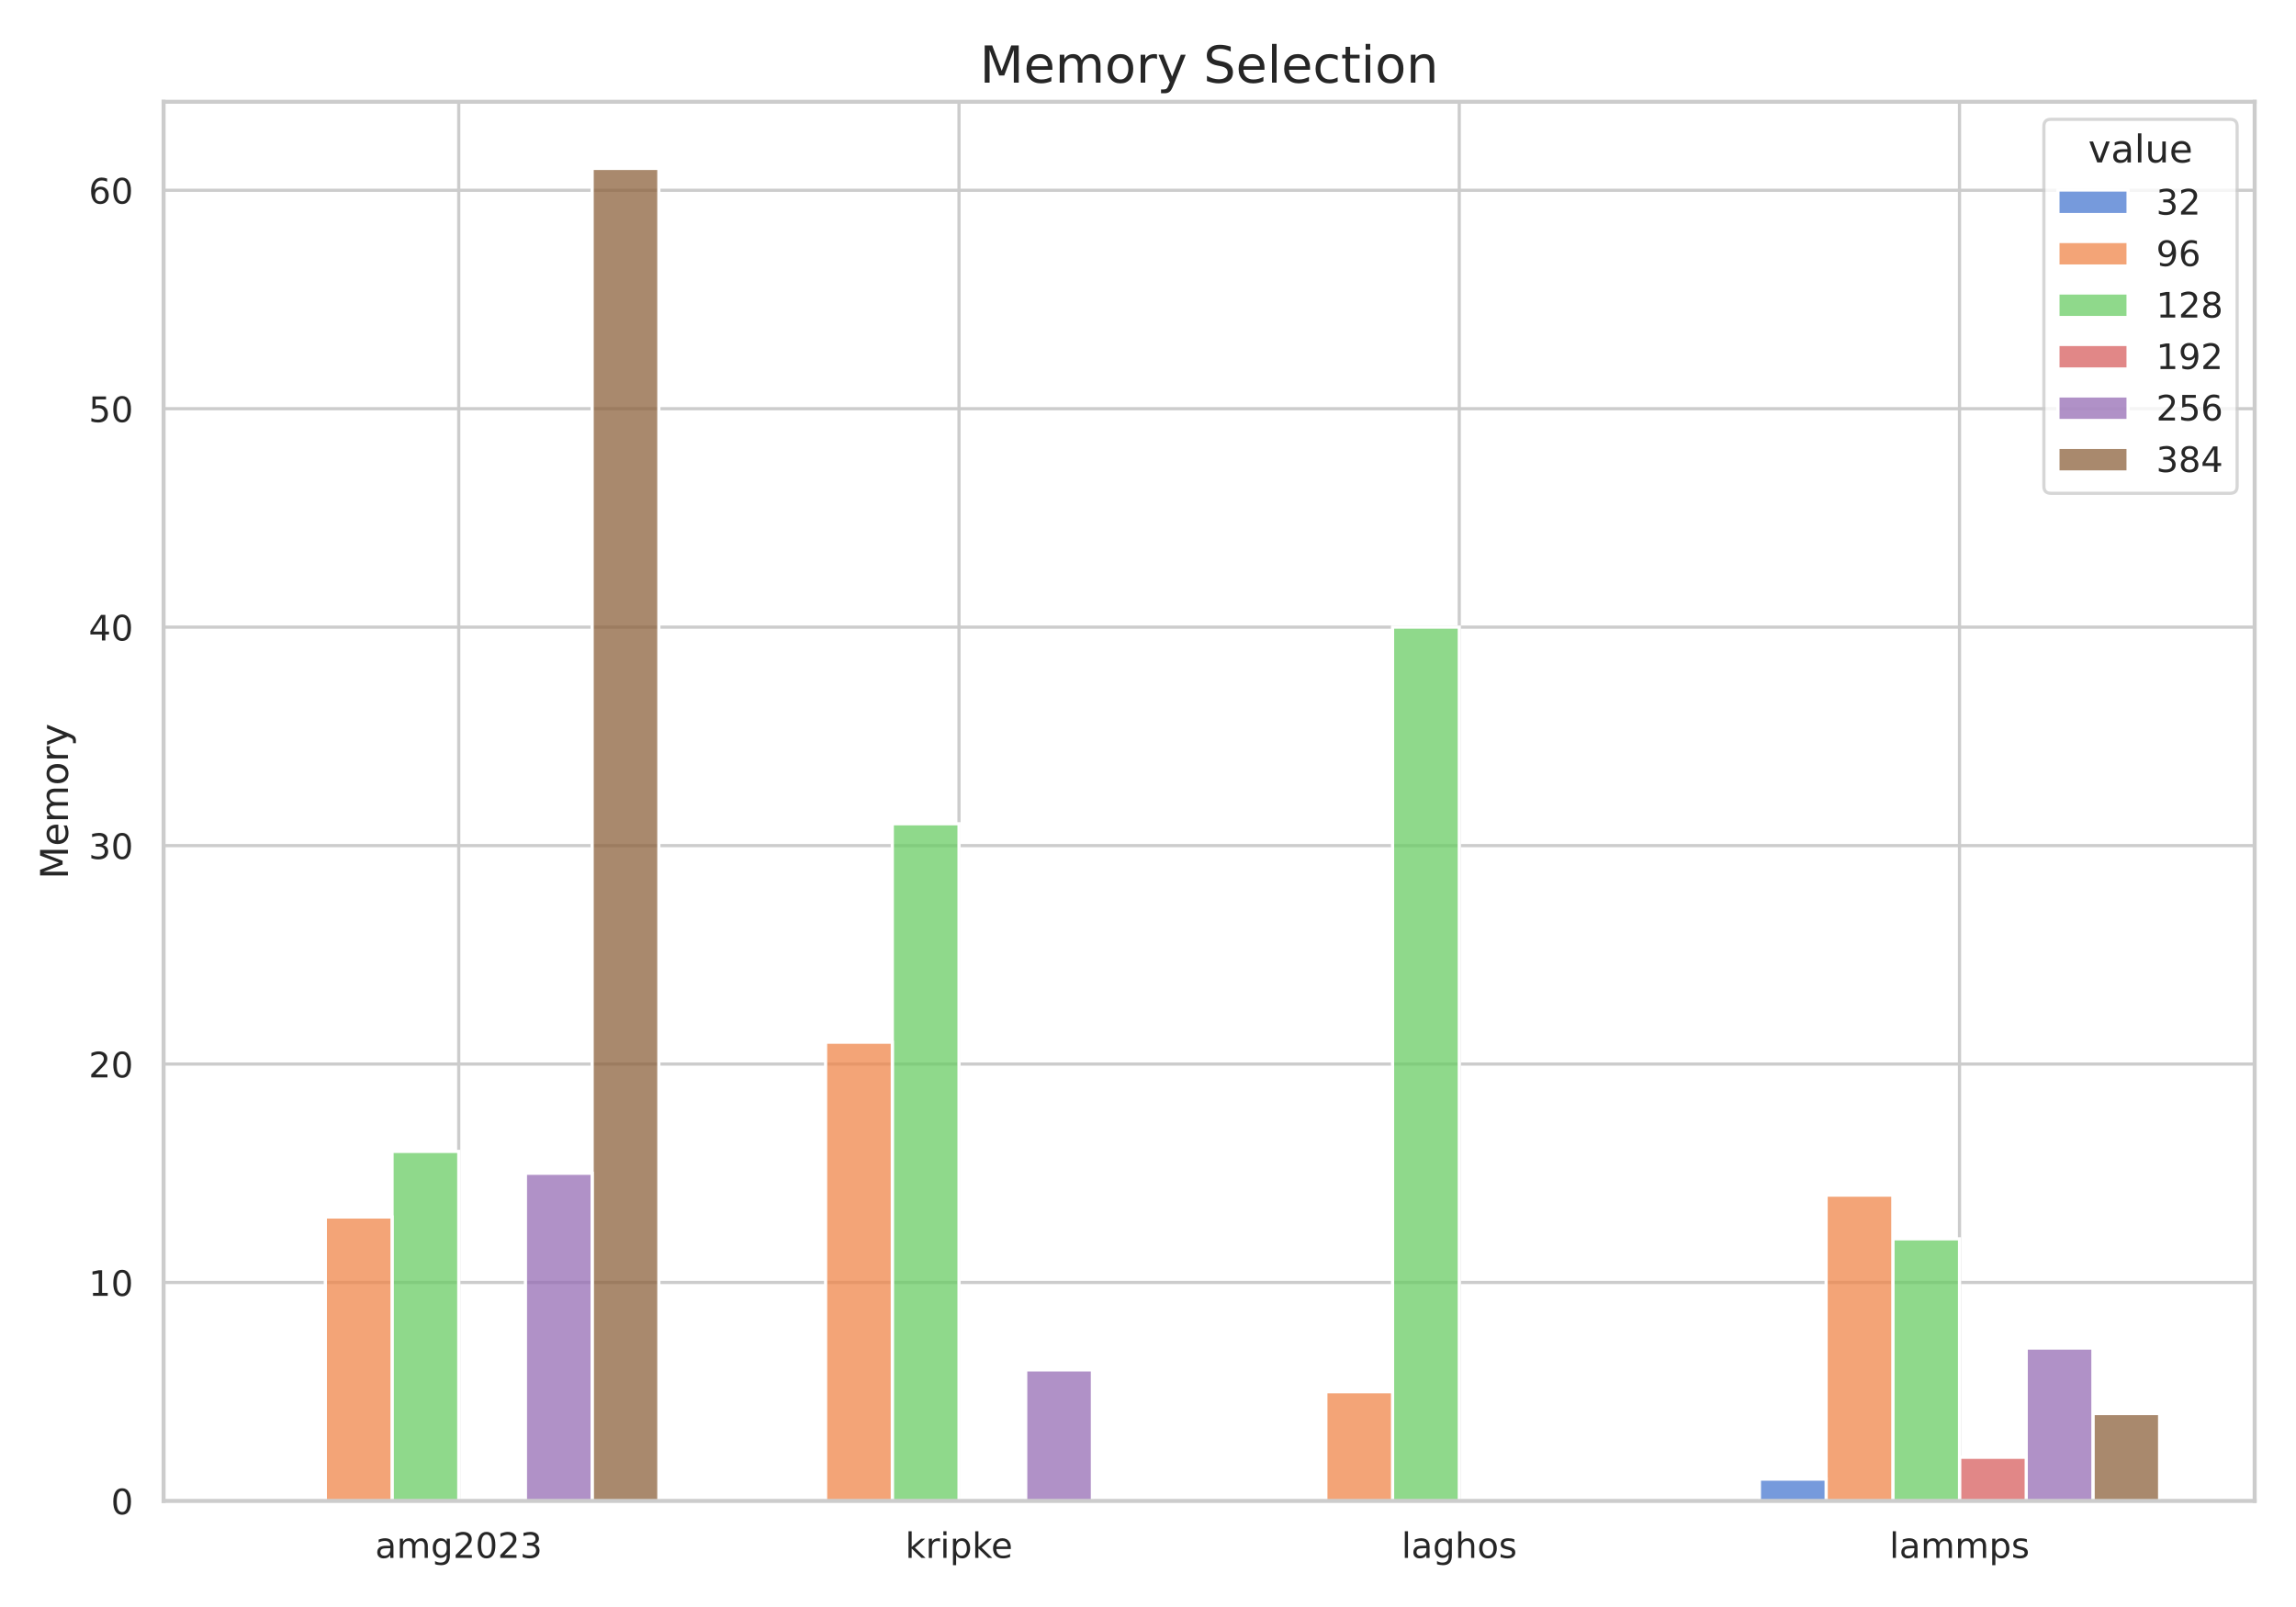
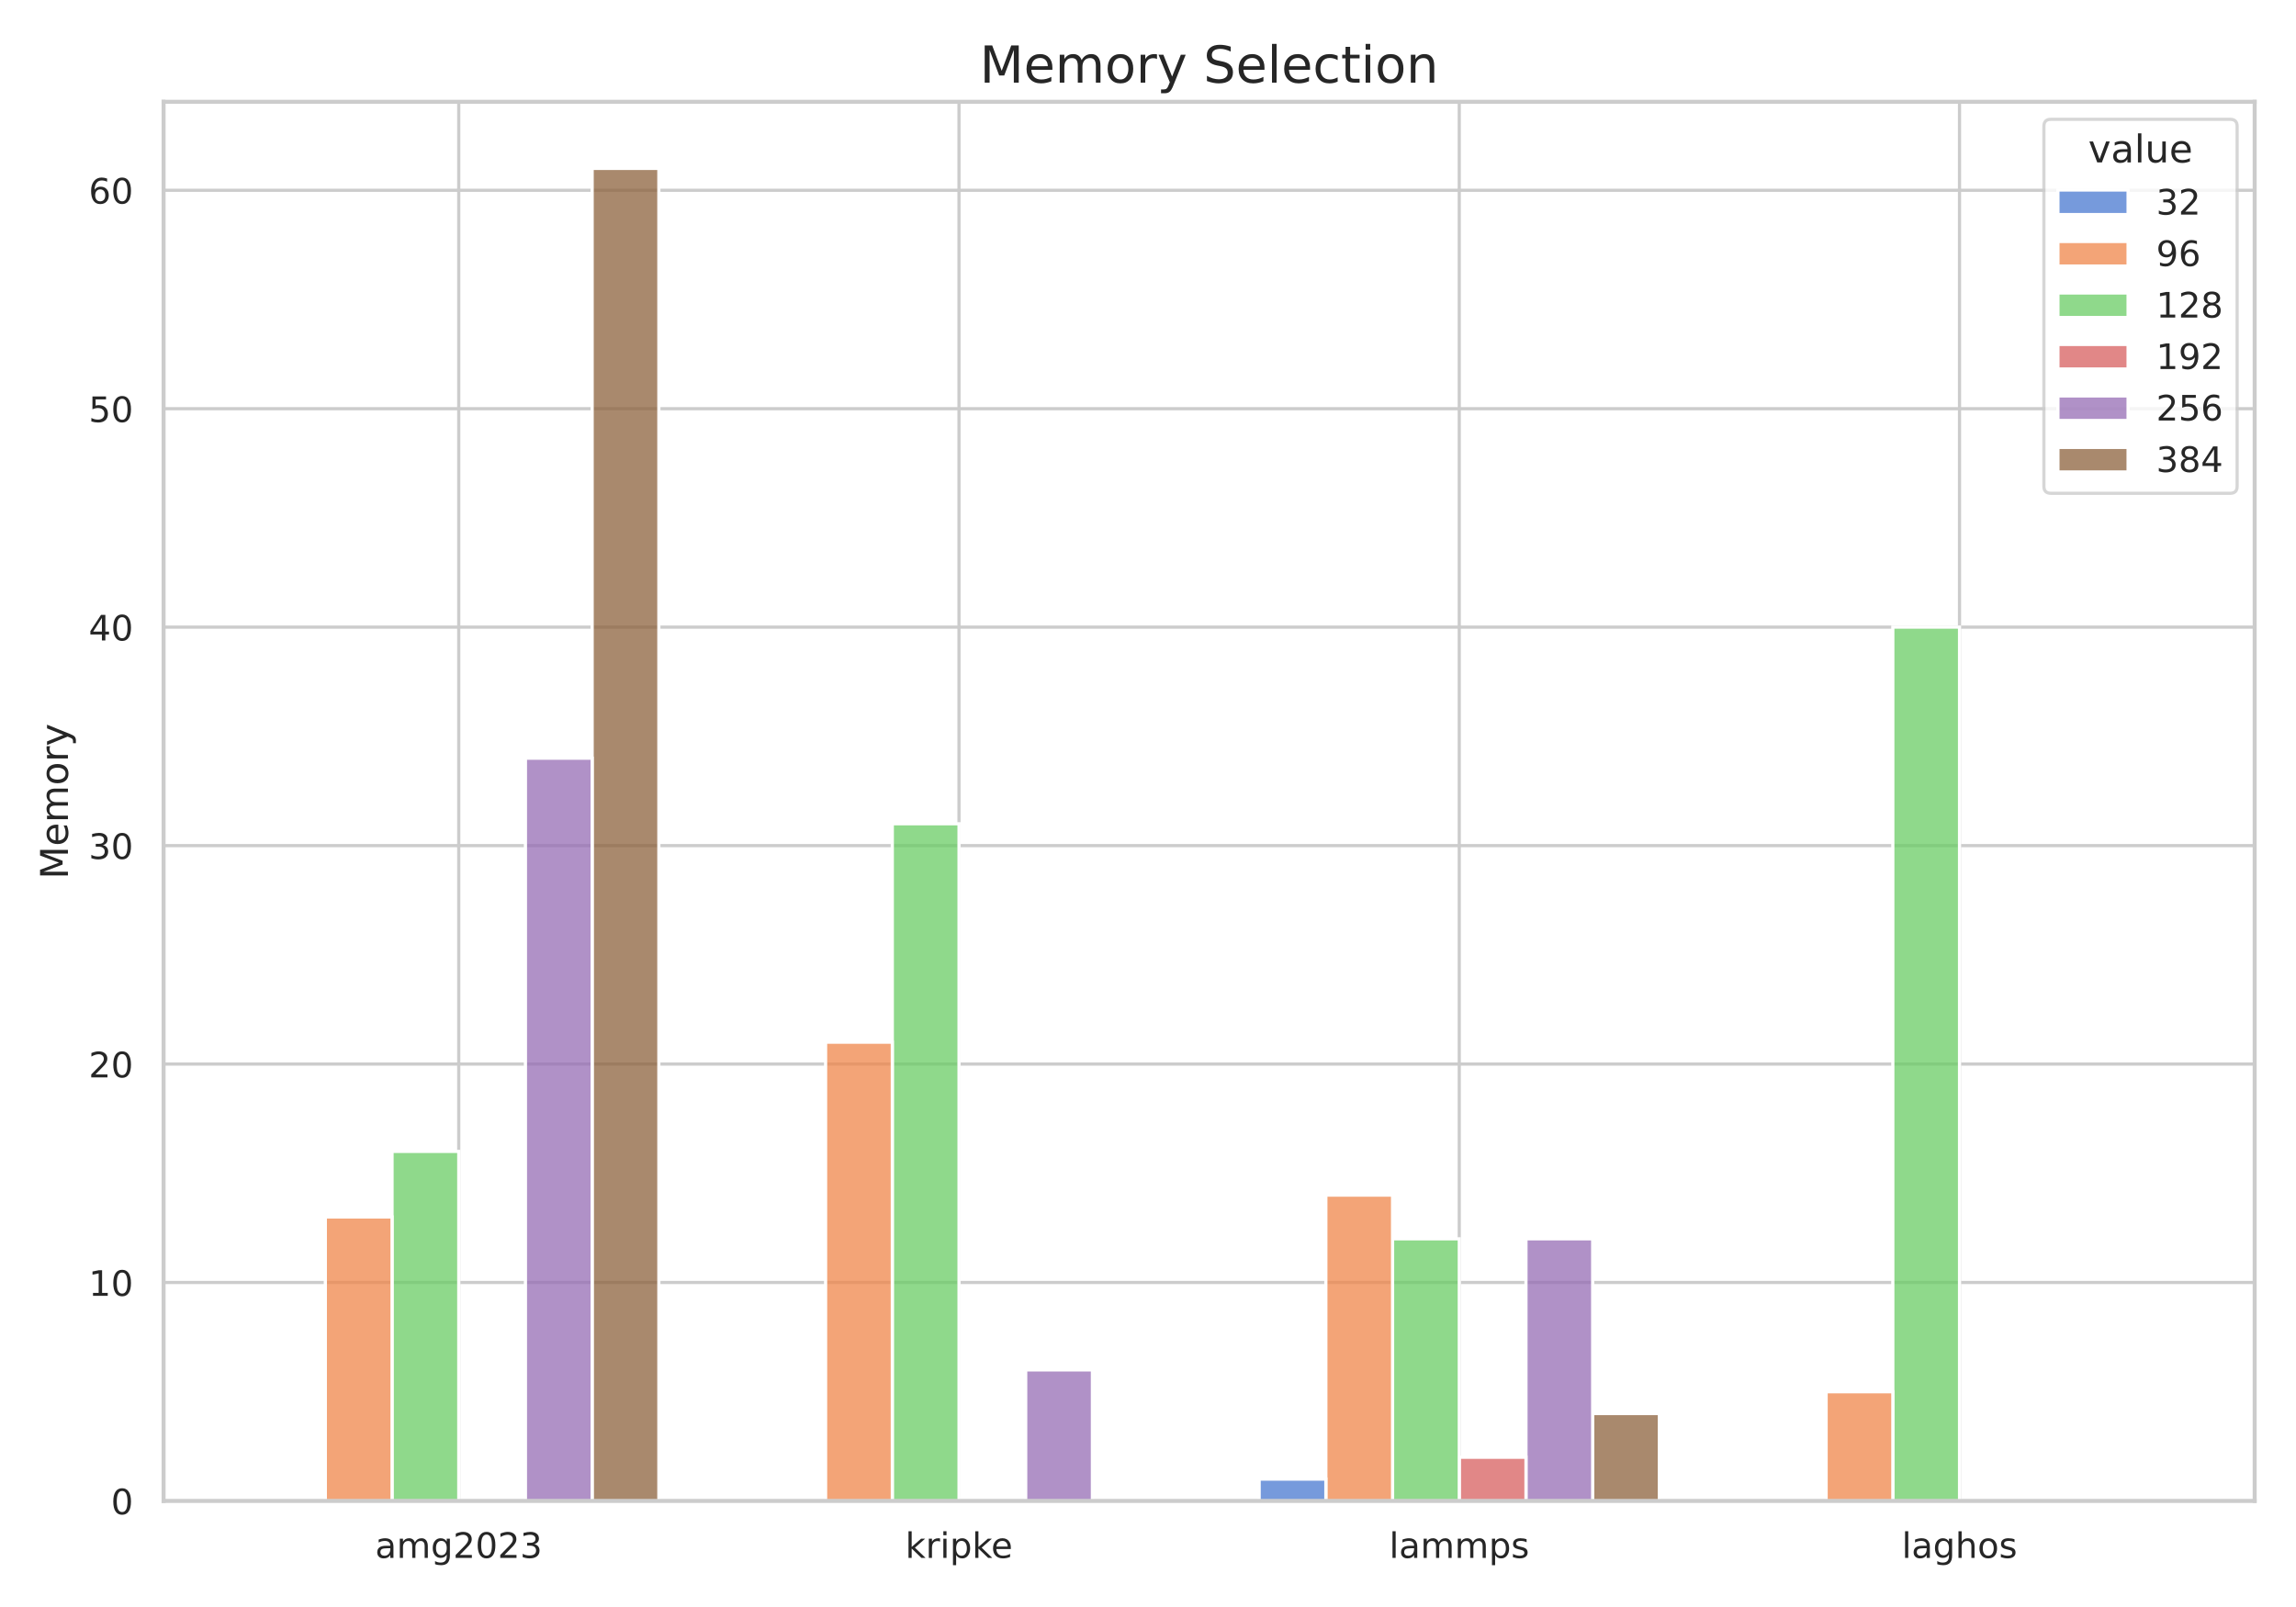
<svg xmlns="http://www.w3.org/2000/svg" xmlns:xlink="http://www.w3.org/1999/xlink" width="720pt" height="504pt" viewBox="0 0 720 504" version="1.1">
  <defs>
    <style type="text/css">*{stroke-linejoin: round; stroke-linecap: butt}</style>
  </defs>
  <g id="figure_1">
    <g id="patch_1">
      <path d="M 0 504  L 720 504  L 720 0  L 0 0  z " style="fill: #ffffff" />
    </g>
    <g id="axes_1">
      <g id="patch_2">
        <path d="M 51.3 470.74  L 707.04 470.74  L 707.04 31.92  L 51.3 31.92  z " style="fill: #ffffff" />
      </g>
      <g id="matplotlib.axis_1">
        <g id="xtick_1">
          <g id="line2d_1">
-             <path d="M 143.857 470.74  L 143.857 31.92  " clip-path="url(#pb0e5fe10ea)" style="fill: none; stroke: #cccccc; stroke-linecap: round" />
+             <path d="M 143.857 470.74  L 143.857 31.92  " clip-path="url(#p80e3402eea)" style="fill: none; stroke: #cccccc; stroke-linecap: round" />
          </g>
          <g id="text_1">
            <g style="fill: #262626" transform="translate(117.6397 488.5983) scale(0.11 -0.11)">
              <defs>
                <path id="DejaVuSans-61" d="M 2194 1759  Q 1497 1759 1228 1600  Q 959 1441 959 1056  Q 959 750 1161 570  Q 1363 391 1709 391  Q 2188 391 2477 730  Q 2766 1069 2766 1631  L 2766 1759  L 2194 1759  z M 3341 1997  L 3341 0  L 2766 0  L 2766 531  Q 2569 213 2275 61  Q 1981 -91 1556 -91  Q 1019 -91 701 211  Q 384 513 384 1019  Q 384 1609 779 1909  Q 1175 2209 1959 2209  L 2766 2209  L 2766 2266  Q 2766 2663 2505 2880  Q 2244 3097 1772 3097  Q 1472 3097 1187 3025  Q 903 2953 641 2809  L 641 3341  Q 956 3463 1253 3523  Q 1550 3584 1831 3584  Q 2591 3584 2966 3190  Q 3341 2797 3341 1997  z " transform="scale(0.015625)" />
                <path id="DejaVuSans-6d" d="M 3328 2828  Q 3544 3216 3844 3400  Q 4144 3584 4550 3584  Q 5097 3584 5394 3201  Q 5691 2819 5691 2113  L 5691 0  L 5113 0  L 5113 2094  Q 5113 2597 4934 2840  Q 4756 3084 4391 3084  Q 3944 3084 3684 2787  Q 3425 2491 3425 1978  L 3425 0  L 2847 0  L 2847 2094  Q 2847 2600 2669 2842  Q 2491 3084 2119 3084  Q 1678 3084 1418 2786  Q 1159 2488 1159 1978  L 1159 0  L 581 0  L 581 3500  L 1159 3500  L 1159 2956  Q 1356 3278 1631 3431  Q 1906 3584 2284 3584  Q 2666 3584 2933 3390  Q 3200 3197 3328 2828  z " transform="scale(0.015625)" />
                <path id="DejaVuSans-67" d="M 2906 1791  Q 2906 2416 2648 2759  Q 2391 3103 1925 3103  Q 1463 3103 1205 2759  Q 947 2416 947 1791  Q 947 1169 1205 825  Q 1463 481 1925 481  Q 2391 481 2648 825  Q 2906 1169 2906 1791  z M 3481 434  Q 3481 -459 3084 -895  Q 2688 -1331 1869 -1331  Q 1566 -1331 1297 -1286  Q 1028 -1241 775 -1147  L 775 -588  Q 1028 -725 1275 -790  Q 1522 -856 1778 -856  Q 2344 -856 2625 -561  Q 2906 -266 2906 331  L 2906 616  Q 2728 306 2450 153  Q 2172 0 1784 0  Q 1141 0 747 490  Q 353 981 353 1791  Q 353 2603 747 3093  Q 1141 3584 1784 3584  Q 2172 3584 2450 3431  Q 2728 3278 2906 2969  L 2906 3500  L 3481 3500  L 3481 434  z " transform="scale(0.015625)" />
                <path id="DejaVuSans-32" d="M 1228 531  L 3431 531  L 3431 0  L 469 0  L 469 531  Q 828 903 1448 1529  Q 2069 2156 2228 2338  Q 2531 2678 2651 2914  Q 2772 3150 2772 3378  Q 2772 3750 2511 3984  Q 2250 4219 1831 4219  Q 1534 4219 1204 4116  Q 875 4013 500 3803  L 500 4441  Q 881 4594 1212 4672  Q 1544 4750 1819 4750  Q 2544 4750 2975 4387  Q 3406 4025 3406 3419  Q 3406 3131 3298 2873  Q 3191 2616 2906 2266  Q 2828 2175 2409 1742  Q 1991 1309 1228 531  z " transform="scale(0.015625)" />
                <path id="DejaVuSans-30" d="M 2034 4250  Q 1547 4250 1301 3770  Q 1056 3291 1056 2328  Q 1056 1369 1301 889  Q 1547 409 2034 409  Q 2525 409 2770 889  Q 3016 1369 3016 2328  Q 3016 3291 2770 3770  Q 2525 4250 2034 4250  z M 2034 4750  Q 2819 4750 3233 4129  Q 3647 3509 3647 2328  Q 3647 1150 3233 529  Q 2819 -91 2034 -91  Q 1250 -91 836 529  Q 422 1150 422 2328  Q 422 3509 836 4129  Q 1250 4750 2034 4750  z " transform="scale(0.015625)" />
                <path id="DejaVuSans-33" d="M 2597 2516  Q 3050 2419 3304 2112  Q 3559 1806 3559 1356  Q 3559 666 3084 287  Q 2609 -91 1734 -91  Q 1441 -91 1130 -33  Q 819 25 488 141  L 488 750  Q 750 597 1062 519  Q 1375 441 1716 441  Q 2309 441 2620 675  Q 2931 909 2931 1356  Q 2931 1769 2642 2001  Q 2353 2234 1838 2234  L 1294 2234  L 1294 2753  L 1863 2753  Q 2328 2753 2575 2939  Q 2822 3125 2822 3475  Q 2822 3834 2567 4026  Q 2313 4219 1838 4219  Q 1578 4219 1281 4162  Q 984 4106 628 3988  L 628 4550  Q 988 4650 1302 4700  Q 1616 4750 1894 4750  Q 2613 4750 3031 4423  Q 3450 4097 3450 3541  Q 3450 3153 3228 2886  Q 3006 2619 2597 2516  z " transform="scale(0.015625)" />
              </defs>
              <use xlink:href="#DejaVuSans-61" />
              <use xlink:href="#DejaVuSans-6d" x="61.279" />
              <use xlink:href="#DejaVuSans-67" x="158.691" />
              <use xlink:href="#DejaVuSans-32" x="222.168" />
              <use xlink:href="#DejaVuSans-30" x="285.791" />
              <use xlink:href="#DejaVuSans-32" x="349.414" />
              <use xlink:href="#DejaVuSans-33" x="413.037" />
            </g>
          </g>
        </g>
        <g id="xtick_2">
          <g id="line2d_2">
-             <path d="M 300.732 470.74  L 300.732 31.92  " clip-path="url(#pb0e5fe10ea)" style="fill: none; stroke: #cccccc; stroke-linecap: round" />
+             <path d="M 300.732 470.74  L 300.732 31.92  " clip-path="url(#p80e3402eea)" style="fill: none; stroke: #cccccc; stroke-linecap: round" />
          </g>
          <g id="text_2">
            <g style="fill: #262626" transform="translate(283.897 488.5983) scale(0.11 -0.11)">
              <defs>
                <path id="DejaVuSans-6b" d="M 581 4863  L 1159 4863  L 1159 1991  L 2875 3500  L 3609 3500  L 1753 1863  L 3688 0  L 2938 0  L 1159 1709  L 1159 0  L 581 0  L 581 4863  z " transform="scale(0.015625)" />
                <path id="DejaVuSans-72" d="M 2631 2963  Q 2534 3019 2420 3045  Q 2306 3072 2169 3072  Q 1681 3072 1420 2755  Q 1159 2438 1159 1844  L 1159 0  L 581 0  L 581 3500  L 1159 3500  L 1159 2956  Q 1341 3275 1631 3429  Q 1922 3584 2338 3584  Q 2397 3584 2469 3576  Q 2541 3569 2628 3553  L 2631 2963  z " transform="scale(0.015625)" />
                <path id="DejaVuSans-69" d="M 603 3500  L 1178 3500  L 1178 0  L 603 0  L 603 3500  z M 603 4863  L 1178 4863  L 1178 4134  L 603 4134  L 603 4863  z " transform="scale(0.015625)" />
                <path id="DejaVuSans-70" d="M 1159 525  L 1159 -1331  L 581 -1331  L 581 3500  L 1159 3500  L 1159 2969  Q 1341 3281 1617 3432  Q 1894 3584 2278 3584  Q 2916 3584 3314 3078  Q 3713 2572 3713 1747  Q 3713 922 3314 415  Q 2916 -91 2278 -91  Q 1894 -91 1617 61  Q 1341 213 1159 525  z M 3116 1747  Q 3116 2381 2855 2742  Q 2594 3103 2138 3103  Q 1681 3103 1420 2742  Q 1159 2381 1159 1747  Q 1159 1113 1420 752  Q 1681 391 2138 391  Q 2594 391 2855 752  Q 3116 1113 3116 1747  z " transform="scale(0.015625)" />
                <path id="DejaVuSans-65" d="M 3597 1894  L 3597 1613  L 953 1613  Q 991 1019 1311 708  Q 1631 397 2203 397  Q 2534 397 2845 478  Q 3156 559 3463 722  L 3463 178  Q 3153 47 2828 -22  Q 2503 -91 2169 -91  Q 1331 -91 842 396  Q 353 884 353 1716  Q 353 2575 817 3079  Q 1281 3584 2069 3584  Q 2775 3584 3186 3129  Q 3597 2675 3597 1894  z M 3022 2063  Q 3016 2534 2758 2815  Q 2500 3097 2075 3097  Q 1594 3097 1305 2825  Q 1016 2553 972 2059  L 3022 2063  z " transform="scale(0.015625)" />
              </defs>
              <use xlink:href="#DejaVuSans-6b" />
              <use xlink:href="#DejaVuSans-72" x="57.91" />
              <use xlink:href="#DejaVuSans-69" x="99.023" />
              <use xlink:href="#DejaVuSans-70" x="126.807" />
              <use xlink:href="#DejaVuSans-6b" x="190.283" />
              <use xlink:href="#DejaVuSans-65" x="244.568" />
            </g>
          </g>
        </g>
        <g id="xtick_3">
          <g id="line2d_3">
-             <path d="M 457.608 470.74  L 457.608 31.92  " clip-path="url(#pb0e5fe10ea)" style="fill: none; stroke: #cccccc; stroke-linecap: round" />
+             <path d="M 457.608 470.74  L 457.608 31.92  " clip-path="url(#p80e3402eea)" style="fill: none; stroke: #cccccc; stroke-linecap: round" />
          </g>
          <g id="text_3">
-             <g style="fill: #262626" transform="translate(439.5016 488.5983) scale(0.11 -0.11)">
+             <g style="fill: #262626" transform="translate(435.6379 488.5983) scale(0.11 -0.11)">
              <defs>
                <path id="DejaVuSans-6c" d="M 603 4863  L 1178 4863  L 1178 0  L 603 0  L 603 4863  z " transform="scale(0.015625)" />
+                 <path id="DejaVuSans-73" d="M 2834 3397  L 2834 2853  Q 2591 2978 2328 3040  Q 2066 3103 1784 3103  Q 1356 3103 1142 2972  Q 928 2841 928 2578  Q 928 2378 1081 2264  Q 1234 2150 1697 2047  L 1894 2003  Q 2506 1872 2764 1633  Q 3022 1394 3022 966  Q 3022 478 2636 193  Q 2250 -91 1575 -91  Q 1294 -91 989 -36  Q 684 19 347 128  L 347 722  Q 666 556 975 473  Q 1284 391 1588 391  Q 1994 391 2212 530  Q 2431 669 2431 922  Q 2431 1156 2273 1281  Q 2116 1406 1581 1522  L 1381 1569  Q 847 1681 609 1914  Q 372 2147 372 2553  Q 372 3047 722 3315  Q 1072 3584 1716 3584  Q 2034 3584 2315 3537  Q 2597 3491 2834 3397  z " transform="scale(0.015625)" />
+               </defs>
+               <use xlink:href="#DejaVuSans-6c" />
+               <use xlink:href="#DejaVuSans-61" x="27.783" />
+               <use xlink:href="#DejaVuSans-6d" x="89.062" />
+               <use xlink:href="#DejaVuSans-6d" x="186.475" />
+               <use xlink:href="#DejaVuSans-70" x="283.887" />
+               <use xlink:href="#DejaVuSans-73" x="347.363" />
+             </g>
+           </g>
+         </g>
+         <g id="xtick_4">
+           <g id="line2d_4">
+             <path d="M 614.483 470.74  L 614.483 31.92  " clip-path="url(#p80e3402eea)" style="fill: none; stroke: #cccccc; stroke-linecap: round" />
+           </g>
+           <g id="text_4">
+             <g style="fill: #262626" transform="translate(596.3772 488.5983) scale(0.11 -0.11)">
+               <defs>
                <path id="DejaVuSans-68" d="M 3513 2113  L 3513 0  L 2938 0  L 2938 2094  Q 2938 2591 2744 2837  Q 2550 3084 2163 3084  Q 1697 3084 1428 2787  Q 1159 2491 1159 1978  L 1159 0  L 581 0  L 581 4863  L 1159 4863  L 1159 2956  Q 1366 3272 1645 3428  Q 1925 3584 2291 3584  Q 2894 3584 3203 3211  Q 3513 2838 3513 2113  z " transform="scale(0.015625)" />
                <path id="DejaVuSans-6f" d="M 1959 3097  Q 1497 3097 1228 2736  Q 959 2375 959 1747  Q 959 1119 1226 758  Q 1494 397 1959 397  Q 2419 397 2687 759  Q 2956 1122 2956 1747  Q 2956 2369 2687 2733  Q 2419 3097 1959 3097  z M 1959 3584  Q 2709 3584 3137 3096  Q 3566 2609 3566 1747  Q 3566 888 3137 398  Q 2709 -91 1959 -91  Q 1206 -91 779 398  Q 353 888 353 1747  Q 353 2609 779 3096  Q 1206 3584 1959 3584  z " transform="scale(0.015625)" />
-                 <path id="DejaVuSans-73" d="M 2834 3397  L 2834 2853  Q 2591 2978 2328 3040  Q 2066 3103 1784 3103  Q 1356 3103 1142 2972  Q 928 2841 928 2578  Q 928 2378 1081 2264  Q 1234 2150 1697 2047  L 1894 2003  Q 2506 1872 2764 1633  Q 3022 1394 3022 966  Q 3022 478 2636 193  Q 2250 -91 1575 -91  Q 1294 -91 989 -36  Q 684 19 347 128  L 347 722  Q 666 556 975 473  Q 1284 391 1588 391  Q 1994 391 2212 530  Q 2431 669 2431 922  Q 2431 1156 2273 1281  Q 2116 1406 1581 1522  L 1381 1569  Q 847 1681 609 1914  Q 372 2147 372 2553  Q 372 3047 722 3315  Q 1072 3584 1716 3584  Q 2034 3584 2315 3537  Q 2597 3491 2834 3397  z " transform="scale(0.015625)" />
              </defs>
              <use xlink:href="#DejaVuSans-6c" />
              <use xlink:href="#DejaVuSans-61" x="27.783" />
              <use xlink:href="#DejaVuSans-67" x="89.062" />
              <use xlink:href="#DejaVuSans-68" x="152.539" />
              <use xlink:href="#DejaVuSans-6f" x="215.918" />
              <use xlink:href="#DejaVuSans-73" x="277.1" />
            </g>
          </g>
        </g>
-         <g id="xtick_4">
-           <g id="line2d_4">
-             <path d="M 614.483 470.74  L 614.483 31.92  " clip-path="url(#pb0e5fe10ea)" style="fill: none; stroke: #cccccc; stroke-linecap: round" />
-           </g>
-           <g id="text_4">
-             <g style="fill: #262626" transform="translate(592.5135 488.5983) scale(0.11 -0.11)">
-               <use xlink:href="#DejaVuSans-6c" />
-               <use xlink:href="#DejaVuSans-61" x="27.783" />
-               <use xlink:href="#DejaVuSans-6d" x="89.062" />
-               <use xlink:href="#DejaVuSans-6d" x="186.475" />
-               <use xlink:href="#DejaVuSans-70" x="283.887" />
-               <use xlink:href="#DejaVuSans-73" x="347.363" />
-             </g>
-           </g>
-         </g>
      </g>
      <g id="matplotlib.axis_2">
        <g id="ytick_1">
          <g id="line2d_5">
-             <path d="M 51.3 470.74  L 707.04 470.74  " clip-path="url(#pb0e5fe10ea)" style="fill: none; stroke: #cccccc; stroke-linecap: round" />
+             <path d="M 51.3 470.74  L 707.04 470.74  " clip-path="url(#p80e3402eea)" style="fill: none; stroke: #cccccc; stroke-linecap: round" />
          </g>
          <g id="text_5">
            <g style="fill: #262626" transform="translate(34.80125 474.9191) scale(0.11 -0.11)">
              <use xlink:href="#DejaVuSans-30" />
            </g>
          </g>
        </g>
        <g id="ytick_2">
          <g id="line2d_6">
-             <path d="M 51.3 402.228  L 707.04 402.228  " clip-path="url(#pb0e5fe10ea)" style="fill: none; stroke: #cccccc; stroke-linecap: round" />
+             <path d="M 51.3 402.228  L 707.04 402.228  " clip-path="url(#p80e3402eea)" style="fill: none; stroke: #cccccc; stroke-linecap: round" />
          </g>
          <g id="text_6">
            <g style="fill: #262626" transform="translate(27.8025 406.407) scale(0.11 -0.11)">
              <defs>
                <path id="DejaVuSans-31" d="M 794 531  L 1825 531  L 1825 4091  L 703 3866  L 703 4441  L 1819 4666  L 2450 4666  L 2450 531  L 3481 531  L 3481 0  L 794 0  L 794 531  z " transform="scale(0.015625)" />
              </defs>
              <use xlink:href="#DejaVuSans-31" />
              <use xlink:href="#DejaVuSans-30" x="63.623" />
            </g>
          </g>
        </g>
        <g id="ytick_3">
          <g id="line2d_7">
-             <path d="M 51.3 333.716  L 707.04 333.716  " clip-path="url(#pb0e5fe10ea)" style="fill: none; stroke: #cccccc; stroke-linecap: round" />
+             <path d="M 51.3 333.716  L 707.04 333.716  " clip-path="url(#p80e3402eea)" style="fill: none; stroke: #cccccc; stroke-linecap: round" />
          </g>
          <g id="text_7">
            <g style="fill: #262626" transform="translate(27.8025 337.8949) scale(0.11 -0.11)">
              <use xlink:href="#DejaVuSans-32" />
              <use xlink:href="#DejaVuSans-30" x="63.623" />
            </g>
          </g>
        </g>
        <g id="ytick_4">
          <g id="line2d_8">
-             <path d="M 51.3 265.204  L 707.04 265.204  " clip-path="url(#pb0e5fe10ea)" style="fill: none; stroke: #cccccc; stroke-linecap: round" />
+             <path d="M 51.3 265.204  L 707.04 265.204  " clip-path="url(#p80e3402eea)" style="fill: none; stroke: #cccccc; stroke-linecap: round" />
          </g>
          <g id="text_8">
            <g style="fill: #262626" transform="translate(27.8025 269.3828) scale(0.11 -0.11)">
              <use xlink:href="#DejaVuSans-33" />
              <use xlink:href="#DejaVuSans-30" x="63.623" />
            </g>
          </g>
        </g>
        <g id="ytick_5">
          <g id="line2d_9">
-             <path d="M 51.3 196.692  L 707.04 196.692  " clip-path="url(#pb0e5fe10ea)" style="fill: none; stroke: #cccccc; stroke-linecap: round" />
+             <path d="M 51.3 196.692  L 707.04 196.692  " clip-path="url(#p80e3402eea)" style="fill: none; stroke: #cccccc; stroke-linecap: round" />
          </g>
          <g id="text_9">
            <g style="fill: #262626" transform="translate(27.8025 200.8707) scale(0.11 -0.11)">
              <defs>
                <path id="DejaVuSans-34" d="M 2419 4116  L 825 1625  L 2419 1625  L 2419 4116  z M 2253 4666  L 3047 4666  L 3047 1625  L 3713 1625  L 3713 1100  L 3047 1100  L 3047 0  L 2419 0  L 2419 1100  L 313 1100  L 313 1709  L 2253 4666  z " transform="scale(0.015625)" />
              </defs>
              <use xlink:href="#DejaVuSans-34" />
              <use xlink:href="#DejaVuSans-30" x="63.623" />
            </g>
          </g>
        </g>
        <g id="ytick_6">
          <g id="line2d_10">
-             <path d="M 51.3 128.179  L 707.04 128.179  " clip-path="url(#pb0e5fe10ea)" style="fill: none; stroke: #cccccc; stroke-linecap: round" />
+             <path d="M 51.3 128.179  L 707.04 128.179  " clip-path="url(#p80e3402eea)" style="fill: none; stroke: #cccccc; stroke-linecap: round" />
          </g>
          <g id="text_10">
            <g style="fill: #262626" transform="translate(27.8025 132.3586) scale(0.11 -0.11)">
              <defs>
                <path id="DejaVuSans-35" d="M 691 4666  L 3169 4666  L 3169 4134  L 1269 4134  L 1269 2991  Q 1406 3038 1543 3061  Q 1681 3084 1819 3084  Q 2600 3084 3056 2656  Q 3513 2228 3513 1497  Q 3513 744 3044 326  Q 2575 -91 1722 -91  Q 1428 -91 1123 -41  Q 819 9 494 109  L 494 744  Q 775 591 1075 516  Q 1375 441 1709 441  Q 2250 441 2565 725  Q 2881 1009 2881 1497  Q 2881 1984 2565 2268  Q 2250 2553 1709 2553  Q 1456 2553 1204 2497  Q 953 2441 691 2322  L 691 4666  z " transform="scale(0.015625)" />
              </defs>
              <use xlink:href="#DejaVuSans-35" />
              <use xlink:href="#DejaVuSans-30" x="63.623" />
            </g>
          </g>
        </g>
        <g id="ytick_7">
          <g id="line2d_11">
-             <path d="M 51.3 59.667  L 707.04 59.667  " clip-path="url(#pb0e5fe10ea)" style="fill: none; stroke: #cccccc; stroke-linecap: round" />
+             <path d="M 51.3 59.667  L 707.04 59.667  " clip-path="url(#p80e3402eea)" style="fill: none; stroke: #cccccc; stroke-linecap: round" />
          </g>
          <g id="text_11">
            <g style="fill: #262626" transform="translate(27.8025 63.84654) scale(0.11 -0.11)">
              <defs>
                <path id="DejaVuSans-36" d="M 2113 2584  Q 1688 2584 1439 2293  Q 1191 2003 1191 1497  Q 1191 994 1439 701  Q 1688 409 2113 409  Q 2538 409 2786 701  Q 3034 994 3034 1497  Q 3034 2003 2786 2293  Q 2538 2584 2113 2584  z M 3366 4563  L 3366 3988  Q 3128 4100 2886 4159  Q 2644 4219 2406 4219  Q 1781 4219 1451 3797  Q 1122 3375 1075 2522  Q 1259 2794 1537 2939  Q 1816 3084 2150 3084  Q 2853 3084 3261 2657  Q 3669 2231 3669 1497  Q 3669 778 3244 343  Q 2819 -91 2113 -91  Q 1303 -91 875 529  Q 447 1150 447 2328  Q 447 3434 972 4092  Q 1497 4750 2381 4750  Q 2619 4750 2861 4703  Q 3103 4656 3366 4563  z " transform="scale(0.015625)" />
              </defs>
              <use xlink:href="#DejaVuSans-36" />
              <use xlink:href="#DejaVuSans-30" x="63.623" />
            </g>
          </g>
        </g>
        <g id="text_12">
          <g style="fill: #262626" transform="translate(21.30688 275.7322) rotate(-90) scale(0.12 -0.12)">
            <defs>
              <path id="DejaVuSans-4d" d="M 628 4666  L 1569 4666  L 2759 1491  L 3956 4666  L 4897 4666  L 4897 0  L 4281 0  L 4281 4097  L 3078 897  L 2444 897  L 1241 4097  L 1241 0  L 628 0  L 628 4666  z " transform="scale(0.015625)" />
              <path id="DejaVuSans-79" d="M 2059 -325  Q 1816 -950 1584 -1140  Q 1353 -1331 966 -1331  L 506 -1331  L 506 -850  L 844 -850  Q 1081 -850 1212 -737  Q 1344 -625 1503 -206  L 1606 56  L 191 3500  L 800 3500  L 1894 763  L 2988 3500  L 3597 3500  L 2059 -325  z " transform="scale(0.015625)" />
            </defs>
            <use xlink:href="#DejaVuSans-4d" />
            <use xlink:href="#DejaVuSans-65" x="86.279" />
            <use xlink:href="#DejaVuSans-6d" x="147.803" />
            <use xlink:href="#DejaVuSans-6f" x="245.215" />
            <use xlink:href="#DejaVuSans-72" x="306.396" />
            <use xlink:href="#DejaVuSans-79" x="347.51" />
          </g>
        </g>
      </g>
      <g id="patch_3">
-         <path d="M 185.69 470.74  L 206.607 470.74  L 206.607 52.816  L 185.69 52.816  z " clip-path="url(#pb0e5fe10ea)" style="fill: #8c613c; fill-opacity: 0.75; stroke: #ffffff; stroke-linejoin: miter" />
+         <path d="M 185.69 470.74  L 206.607 470.74  L 206.607 52.816  L 185.69 52.816  z " clip-path="url(#p80e3402eea)" style="fill: #8c613c; fill-opacity: 0.75; stroke: #ffffff; stroke-linejoin: miter" />
      </g>
      <g id="patch_4">
-         <path d="M 342.566 470.74  L 363.482 470.74  L 363.482 470.74  L 342.566 470.74  z " clip-path="url(#pb0e5fe10ea)" style="fill: #8c613c; fill-opacity: 0.75; stroke: #ffffff; stroke-linejoin: miter" />
+         <path d="M 342.566 470.74  L 363.482 470.74  L 363.482 470.74  L 342.566 470.74  z " clip-path="url(#p80e3402eea)" style="fill: #8c613c; fill-opacity: 0.75; stroke: #ffffff; stroke-linejoin: miter" />
      </g>
      <g id="patch_5">
-         <path d="M 499.441 470.74  L 520.358 470.74  L 520.358 470.74  L 499.441 470.74  z " clip-path="url(#pb0e5fe10ea)" style="fill: #8c613c; fill-opacity: 0.75; stroke: #ffffff; stroke-linejoin: miter" />
+         <path d="M 499.441 470.74  L 520.358 470.74  L 520.358 443.335  L 499.441 443.335  z " clip-path="url(#p80e3402eea)" style="fill: #8c613c; fill-opacity: 0.75; stroke: #ffffff; stroke-linejoin: miter" />
      </g>
      <g id="patch_6">
-         <path d="M 656.317 470.74  L 677.234 470.74  L 677.234 443.335  L 656.317 443.335  z " clip-path="url(#pb0e5fe10ea)" style="fill: #8c613c; fill-opacity: 0.75; stroke: #ffffff; stroke-linejoin: miter" />
+         <path d="M 656.317 470.74  L 677.234 470.74  L 677.234 470.74  L 656.317 470.74  z " clip-path="url(#p80e3402eea)" style="fill: #8c613c; fill-opacity: 0.75; stroke: #ffffff; stroke-linejoin: miter" />
      </g>
      <g id="patch_7">
-         <path d="M 164.773 470.74  L 185.69 470.74  L 185.69 367.972  L 164.773 367.972  z " clip-path="url(#pb0e5fe10ea)" style="fill: #956cb4; fill-opacity: 0.75; stroke: #ffffff; stroke-linejoin: miter" />
+         <path d="M 164.773 470.74  L 185.69 470.74  L 185.69 237.799  L 164.773 237.799  z " clip-path="url(#p80e3402eea)" style="fill: #956cb4; fill-opacity: 0.75; stroke: #ffffff; stroke-linejoin: miter" />
      </g>
      <g id="patch_8">
-         <path d="M 321.649 470.74  L 342.566 470.74  L 342.566 429.633  L 321.649 429.633  z " clip-path="url(#pb0e5fe10ea)" style="fill: #956cb4; fill-opacity: 0.75; stroke: #ffffff; stroke-linejoin: miter" />
+         <path d="M 321.649 470.74  L 342.566 470.74  L 342.566 429.633  L 321.649 429.633  z " clip-path="url(#p80e3402eea)" style="fill: #956cb4; fill-opacity: 0.75; stroke: #ffffff; stroke-linejoin: miter" />
      </g>
      <g id="patch_9">
-         <path d="M 478.525 470.74  L 499.441 470.74  L 499.441 470.74  L 478.525 470.74  z " clip-path="url(#pb0e5fe10ea)" style="fill: #956cb4; fill-opacity: 0.75; stroke: #ffffff; stroke-linejoin: miter" />
+         <path d="M 478.525 470.74  L 499.441 470.74  L 499.441 388.525  L 478.525 388.525  z " clip-path="url(#p80e3402eea)" style="fill: #956cb4; fill-opacity: 0.75; stroke: #ffffff; stroke-linejoin: miter" />
      </g>
      <g id="patch_10">
-         <path d="M 635.4 470.74  L 656.317 470.74  L 656.317 422.782  L 635.4 422.782  z " clip-path="url(#pb0e5fe10ea)" style="fill: #956cb4; fill-opacity: 0.75; stroke: #ffffff; stroke-linejoin: miter" />
+         <path d="M 635.4 470.74  L 656.317 470.74  L 656.317 470.74  L 635.4 470.74  z " clip-path="url(#p80e3402eea)" style="fill: #956cb4; fill-opacity: 0.75; stroke: #ffffff; stroke-linejoin: miter" />
      </g>
      <g id="patch_11">
-         <path d="M 143.857 470.74  L 164.773 470.74  L 164.773 470.74  L 143.857 470.74  z " clip-path="url(#pb0e5fe10ea)" style="fill: #d65f5f; fill-opacity: 0.75; stroke: #ffffff; stroke-linejoin: miter" />
+         <path d="M 143.857 470.74  L 164.773 470.74  L 164.773 470.74  L 143.857 470.74  z " clip-path="url(#p80e3402eea)" style="fill: #d65f5f; fill-opacity: 0.75; stroke: #ffffff; stroke-linejoin: miter" />
      </g>
      <g id="patch_12">
-         <path d="M 300.732 470.74  L 321.649 470.74  L 321.649 470.74  L 300.732 470.74  z " clip-path="url(#pb0e5fe10ea)" style="fill: #d65f5f; fill-opacity: 0.75; stroke: #ffffff; stroke-linejoin: miter" />
+         <path d="M 300.732 470.74  L 321.649 470.74  L 321.649 470.74  L 300.732 470.74  z " clip-path="url(#p80e3402eea)" style="fill: #d65f5f; fill-opacity: 0.75; stroke: #ffffff; stroke-linejoin: miter" />
      </g>
      <g id="patch_13">
-         <path d="M 457.608 470.74  L 478.525 470.74  L 478.525 470.74  L 457.608 470.74  z " clip-path="url(#pb0e5fe10ea)" style="fill: #d65f5f; fill-opacity: 0.75; stroke: #ffffff; stroke-linejoin: miter" />
+         <path d="M 457.608 470.74  L 478.525 470.74  L 478.525 457.038  L 457.608 457.038  z " clip-path="url(#p80e3402eea)" style="fill: #d65f5f; fill-opacity: 0.75; stroke: #ffffff; stroke-linejoin: miter" />
      </g>
      <g id="patch_14">
-         <path d="M 614.483 470.74  L 635.4 470.74  L 635.4 457.038  L 614.483 457.038  z " clip-path="url(#pb0e5fe10ea)" style="fill: #d65f5f; fill-opacity: 0.75; stroke: #ffffff; stroke-linejoin: miter" />
+         <path d="M 614.483 470.74  L 635.4 470.74  L 635.4 470.74  L 614.483 470.74  z " clip-path="url(#p80e3402eea)" style="fill: #d65f5f; fill-opacity: 0.75; stroke: #ffffff; stroke-linejoin: miter" />
      </g>
      <g id="patch_15">
-         <path d="M 122.94 470.74  L 143.857 470.74  L 143.857 361.121  L 122.94 361.121  z " clip-path="url(#pb0e5fe10ea)" style="fill: #6acc64; fill-opacity: 0.75; stroke: #ffffff; stroke-linejoin: miter" />
+         <path d="M 122.94 470.74  L 143.857 470.74  L 143.857 361.121  L 122.94 361.121  z " clip-path="url(#p80e3402eea)" style="fill: #6acc64; fill-opacity: 0.75; stroke: #ffffff; stroke-linejoin: miter" />
      </g>
      <g id="patch_16">
-         <path d="M 279.815 470.74  L 300.732 470.74  L 300.732 258.352  L 279.815 258.352  z " clip-path="url(#pb0e5fe10ea)" style="fill: #6acc64; fill-opacity: 0.75; stroke: #ffffff; stroke-linejoin: miter" />
+         <path d="M 279.815 470.74  L 300.732 470.74  L 300.732 258.352  L 279.815 258.352  z " clip-path="url(#p80e3402eea)" style="fill: #6acc64; fill-opacity: 0.75; stroke: #ffffff; stroke-linejoin: miter" />
      </g>
      <g id="patch_17">
-         <path d="M 436.691 470.74  L 457.608 470.74  L 457.608 196.692  L 436.691 196.692  z " clip-path="url(#pb0e5fe10ea)" style="fill: #6acc64; fill-opacity: 0.75; stroke: #ffffff; stroke-linejoin: miter" />
+         <path d="M 436.691 470.74  L 457.608 470.74  L 457.608 388.525  L 436.691 388.525  z " clip-path="url(#p80e3402eea)" style="fill: #6acc64; fill-opacity: 0.75; stroke: #ffffff; stroke-linejoin: miter" />
      </g>
      <g id="patch_18">
-         <path d="M 593.567 470.74  L 614.483 470.74  L 614.483 388.525  L 593.567 388.525  z " clip-path="url(#pb0e5fe10ea)" style="fill: #6acc64; fill-opacity: 0.75; stroke: #ffffff; stroke-linejoin: miter" />
+         <path d="M 593.567 470.74  L 614.483 470.74  L 614.483 196.692  L 593.567 196.692  z " clip-path="url(#p80e3402eea)" style="fill: #6acc64; fill-opacity: 0.75; stroke: #ffffff; stroke-linejoin: miter" />
      </g>
      <g id="patch_19">
-         <path d="M 102.023 470.74  L 122.94 470.74  L 122.94 381.674  L 102.023 381.674  z " clip-path="url(#pb0e5fe10ea)" style="fill: #ee854a; fill-opacity: 0.75; stroke: #ffffff; stroke-linejoin: miter" />
+         <path d="M 102.023 470.74  L 122.94 470.74  L 122.94 381.674  L 102.023 381.674  z " clip-path="url(#p80e3402eea)" style="fill: #ee854a; fill-opacity: 0.75; stroke: #ffffff; stroke-linejoin: miter" />
      </g>
      <g id="patch_20">
-         <path d="M 258.899 470.74  L 279.815 470.74  L 279.815 326.865  L 258.899 326.865  z " clip-path="url(#pb0e5fe10ea)" style="fill: #ee854a; fill-opacity: 0.75; stroke: #ffffff; stroke-linejoin: miter" />
+         <path d="M 258.899 470.74  L 279.815 470.74  L 279.815 326.865  L 258.899 326.865  z " clip-path="url(#p80e3402eea)" style="fill: #ee854a; fill-opacity: 0.75; stroke: #ffffff; stroke-linejoin: miter" />
      </g>
      <g id="patch_21">
-         <path d="M 415.774 470.74  L 436.691 470.74  L 436.691 436.484  L 415.774 436.484  z " clip-path="url(#pb0e5fe10ea)" style="fill: #ee854a; fill-opacity: 0.75; stroke: #ffffff; stroke-linejoin: miter" />
+         <path d="M 415.774 470.74  L 436.691 470.74  L 436.691 374.823  L 415.774 374.823  z " clip-path="url(#p80e3402eea)" style="fill: #ee854a; fill-opacity: 0.75; stroke: #ffffff; stroke-linejoin: miter" />
      </g>
      <g id="patch_22">
-         <path d="M 572.65 470.74  L 593.567 470.74  L 593.567 374.823  L 572.65 374.823  z " clip-path="url(#pb0e5fe10ea)" style="fill: #ee854a; fill-opacity: 0.75; stroke: #ffffff; stroke-linejoin: miter" />
+         <path d="M 572.65 470.74  L 593.567 470.74  L 593.567 436.484  L 572.65 436.484  z " clip-path="url(#p80e3402eea)" style="fill: #ee854a; fill-opacity: 0.75; stroke: #ffffff; stroke-linejoin: miter" />
      </g>
      <g id="patch_23">
-         <path d="M 81.106 470.74  L 102.023 470.74  L 102.023 470.74  L 81.106 470.74  z " clip-path="url(#pb0e5fe10ea)" style="fill: #4878d0; fill-opacity: 0.75; stroke: #ffffff; stroke-linejoin: miter" />
+         <path d="M 81.106 470.74  L 102.023 470.74  L 102.023 470.74  L 81.106 470.74  z " clip-path="url(#p80e3402eea)" style="fill: #4878d0; fill-opacity: 0.75; stroke: #ffffff; stroke-linejoin: miter" />
      </g>
      <g id="patch_24">
-         <path d="M 237.982 470.74  L 258.899 470.74  L 258.899 470.74  L 237.982 470.74  z " clip-path="url(#pb0e5fe10ea)" style="fill: #4878d0; fill-opacity: 0.75; stroke: #ffffff; stroke-linejoin: miter" />
+         <path d="M 237.982 470.74  L 258.899 470.74  L 258.899 470.74  L 237.982 470.74  z " clip-path="url(#p80e3402eea)" style="fill: #4878d0; fill-opacity: 0.75; stroke: #ffffff; stroke-linejoin: miter" />
      </g>
      <g id="patch_25">
-         <path d="M 394.858 470.74  L 415.774 470.74  L 415.774 470.74  L 394.858 470.74  z " clip-path="url(#pb0e5fe10ea)" style="fill: #4878d0; fill-opacity: 0.75; stroke: #ffffff; stroke-linejoin: miter" />
+         <path d="M 394.858 470.74  L 415.774 470.74  L 415.774 463.889  L 394.858 463.889  z " clip-path="url(#p80e3402eea)" style="fill: #4878d0; fill-opacity: 0.75; stroke: #ffffff; stroke-linejoin: miter" />
      </g>
      <g id="patch_26">
-         <path d="M 551.733 470.74  L 572.65 470.74  L 572.65 463.889  L 551.733 463.889  z " clip-path="url(#pb0e5fe10ea)" style="fill: #4878d0; fill-opacity: 0.75; stroke: #ffffff; stroke-linejoin: miter" />
+         <path d="M 551.733 470.74  L 572.65 470.74  L 572.65 470.74  L 551.733 470.74  z " clip-path="url(#p80e3402eea)" style="fill: #4878d0; fill-opacity: 0.75; stroke: #ffffff; stroke-linejoin: miter" />
      </g>
      <g id="patch_27">
        <path d="M 51.3 470.74  L 51.3 31.92  " style="fill: none; stroke: #cccccc; stroke-width: 1.25; stroke-linejoin: miter; stroke-linecap: square" />
      </g>
      <g id="patch_28">
        <path d="M 707.04 470.74  L 707.04 31.92  " style="fill: none; stroke: #cccccc; stroke-width: 1.25; stroke-linejoin: miter; stroke-linecap: square" />
      </g>
      <g id="patch_29">
        <path d="M 51.3 470.74  L 707.04 470.74  " style="fill: none; stroke: #cccccc; stroke-width: 1.25; stroke-linejoin: miter; stroke-linecap: square" />
      </g>
      <g id="patch_30">
        <path d="M 51.3 31.92  L 707.04 31.92  " style="fill: none; stroke: #cccccc; stroke-width: 1.25; stroke-linejoin: miter; stroke-linecap: square" />
      </g>
      <g id="text_13">
        <g style="fill: #262626" transform="translate(307.2225 25.92) scale(0.16 -0.16)">
          <defs>
            <path id="DejaVuSans-20" transform="scale(0.015625)" />
            <path id="DejaVuSans-53" d="M 3425 4513  L 3425 3897  Q 3066 4069 2747 4153  Q 2428 4238 2131 4238  Q 1616 4238 1336 4038  Q 1056 3838 1056 3469  Q 1056 3159 1242 3001  Q 1428 2844 1947 2747  L 2328 2669  Q 3034 2534 3370 2195  Q 3706 1856 3706 1288  Q 3706 609 3251 259  Q 2797 -91 1919 -91  Q 1588 -91 1214 -16  Q 841 59 441 206  L 441 856  Q 825 641 1194 531  Q 1563 422 1919 422  Q 2459 422 2753 634  Q 3047 847 3047 1241  Q 3047 1584 2836 1778  Q 2625 1972 2144 2069  L 1759 2144  Q 1053 2284 737 2584  Q 422 2884 422 3419  Q 422 4038 858 4394  Q 1294 4750 2059 4750  Q 2388 4750 2728 4690  Q 3069 4631 3425 4513  z " transform="scale(0.015625)" />
            <path id="DejaVuSans-63" d="M 3122 3366  L 3122 2828  Q 2878 2963 2633 3030  Q 2388 3097 2138 3097  Q 1578 3097 1268 2742  Q 959 2388 959 1747  Q 959 1106 1268 751  Q 1578 397 2138 397  Q 2388 397 2633 464  Q 2878 531 3122 666  L 3122 134  Q 2881 22 2623 -34  Q 2366 -91 2075 -91  Q 1284 -91 818 406  Q 353 903 353 1747  Q 353 2603 823 3093  Q 1294 3584 2113 3584  Q 2378 3584 2631 3529  Q 2884 3475 3122 3366  z " transform="scale(0.015625)" />
            <path id="DejaVuSans-74" d="M 1172 4494  L 1172 3500  L 2356 3500  L 2356 3053  L 1172 3053  L 1172 1153  Q 1172 725 1289 603  Q 1406 481 1766 481  L 2356 481  L 2356 0  L 1766 0  Q 1100 0 847 248  Q 594 497 594 1153  L 594 3053  L 172 3053  L 172 3500  L 594 3500  L 594 4494  L 1172 4494  z " transform="scale(0.015625)" />
            <path id="DejaVuSans-6e" d="M 3513 2113  L 3513 0  L 2938 0  L 2938 2094  Q 2938 2591 2744 2837  Q 2550 3084 2163 3084  Q 1697 3084 1428 2787  Q 1159 2491 1159 1978  L 1159 0  L 581 0  L 581 3500  L 1159 3500  L 1159 2956  Q 1366 3272 1645 3428  Q 1925 3584 2291 3584  Q 2894 3584 3203 3211  Q 3513 2838 3513 2113  z " transform="scale(0.015625)" />
          </defs>
          <use xlink:href="#DejaVuSans-4d" />
          <use xlink:href="#DejaVuSans-65" x="86.279" />
          <use xlink:href="#DejaVuSans-6d" x="147.803" />
          <use xlink:href="#DejaVuSans-6f" x="245.215" />
          <use xlink:href="#DejaVuSans-72" x="306.396" />
          <use xlink:href="#DejaVuSans-79" x="347.51" />
          <use xlink:href="#DejaVuSans-20" x="406.689" />
          <use xlink:href="#DejaVuSans-53" x="438.477" />
          <use xlink:href="#DejaVuSans-65" x="501.953" />
          <use xlink:href="#DejaVuSans-6c" x="563.477" />
          <use xlink:href="#DejaVuSans-65" x="591.26" />
          <use xlink:href="#DejaVuSans-63" x="652.783" />
          <use xlink:href="#DejaVuSans-74" x="707.764" />
          <use xlink:href="#DejaVuSans-69" x="746.973" />
          <use xlink:href="#DejaVuSans-6f" x="774.756" />
          <use xlink:href="#DejaVuSans-6e" x="835.938" />
        </g>
      </g>
      <g id="legend_1">
        <g id="patch_31">
          <path d="M 643.144 154.709  L 699.34 154.709  Q 701.54 154.709 701.54 152.509  L 701.54 39.62  Q 701.54 37.42 699.34 37.42  L 643.144 37.42  Q 640.944 37.42 640.944 39.62  L 640.944 152.509  Q 640.944 154.709 643.144 154.709  z " style="fill: #ffffff; opacity: 0.8; stroke: #cccccc; stroke-linejoin: miter" />
        </g>
        <g id="text_14">
          <g style="fill: #262626" transform="translate(654.8525 50.93812) scale(0.12 -0.12)">
            <defs>
              <path id="DejaVuSans-76" d="M 191 3500  L 800 3500  L 1894 563  L 2988 3500  L 3597 3500  L 2284 0  L 1503 0  L 191 3500  z " transform="scale(0.015625)" />
              <path id="DejaVuSans-75" d="M 544 1381  L 544 3500  L 1119 3500  L 1119 1403  Q 1119 906 1312 657  Q 1506 409 1894 409  Q 2359 409 2629 706  Q 2900 1003 2900 1516  L 2900 3500  L 3475 3500  L 3475 0  L 2900 0  L 2900 538  Q 2691 219 2414 64  Q 2138 -91 1772 -91  Q 1169 -91 856 284  Q 544 659 544 1381  z M 1991 3584  L 1991 3584  z " transform="scale(0.015625)" />
            </defs>
            <use xlink:href="#DejaVuSans-76" />
            <use xlink:href="#DejaVuSans-61" x="59.18" />
            <use xlink:href="#DejaVuSans-6c" x="120.459" />
            <use xlink:href="#DejaVuSans-75" x="148.242" />
            <use xlink:href="#DejaVuSans-65" x="211.621" />
          </g>
        </g>
        <g id="patch_32">
          <path d="M 645.344 67.292  L 667.344 67.292  L 667.344 59.592  L 645.344 59.592  z " style="fill: #4878d0; fill-opacity: 0.75; stroke: #ffffff; stroke-linejoin: miter" />
        </g>
        <g id="text_15">
          <g style="fill: #262626" transform="translate(676.1437 67.29203) scale(0.11 -0.11)">
            <use xlink:href="#DejaVuSans-33" />
            <use xlink:href="#DejaVuSans-32" x="63.623" />
          </g>
        </g>
        <g id="patch_33">
          <path d="M 645.344 83.438  L 667.344 83.438  L 667.344 75.738  L 645.344 75.738  z " style="fill: #ee854a; fill-opacity: 0.75; stroke: #ffffff; stroke-linejoin: miter" />
        </g>
        <g id="text_16">
          <g style="fill: #262626" transform="translate(676.1437 83.43797) scale(0.11 -0.11)">
            <defs>
              <path id="DejaVuSans-39" d="M 703 97  L 703 672  Q 941 559 1184 500  Q 1428 441 1663 441  Q 2288 441 2617 861  Q 2947 1281 2994 2138  Q 2813 1869 2534 1725  Q 2256 1581 1919 1581  Q 1219 1581 811 2004  Q 403 2428 403 3163  Q 403 3881 828 4315  Q 1253 4750 1959 4750  Q 2769 4750 3195 4129  Q 3622 3509 3622 2328  Q 3622 1225 3098 567  Q 2575 -91 1691 -91  Q 1453 -91 1209 -44  Q 966 3 703 97  z M 1959 2075  Q 2384 2075 2632 2365  Q 2881 2656 2881 3163  Q 2881 3666 2632 3958  Q 2384 4250 1959 4250  Q 1534 4250 1286 3958  Q 1038 3666 1038 3163  Q 1038 2656 1286 2365  Q 1534 2075 1959 2075  z " transform="scale(0.015625)" />
            </defs>
            <use xlink:href="#DejaVuSans-39" />
            <use xlink:href="#DejaVuSans-36" x="63.623" />
          </g>
        </g>
        <g id="patch_34">
          <path d="M 645.344 99.584  L 667.344 99.584  L 667.344 91.884  L 645.344 91.884  z " style="fill: #6acc64; fill-opacity: 0.75; stroke: #ffffff; stroke-linejoin: miter" />
        </g>
        <g id="text_17">
          <g style="fill: #262626" transform="translate(676.1437 99.58391) scale(0.11 -0.11)">
            <defs>
              <path id="DejaVuSans-38" d="M 2034 2216  Q 1584 2216 1326 1975  Q 1069 1734 1069 1313  Q 1069 891 1326 650  Q 1584 409 2034 409  Q 2484 409 2743 651  Q 3003 894 3003 1313  Q 3003 1734 2745 1975  Q 2488 2216 2034 2216  z M 1403 2484  Q 997 2584 770 2862  Q 544 3141 544 3541  Q 544 4100 942 4425  Q 1341 4750 2034 4750  Q 2731 4750 3128 4425  Q 3525 4100 3525 3541  Q 3525 3141 3298 2862  Q 3072 2584 2669 2484  Q 3125 2378 3379 2068  Q 3634 1759 3634 1313  Q 3634 634 3220 271  Q 2806 -91 2034 -91  Q 1263 -91 848 271  Q 434 634 434 1313  Q 434 1759 690 2068  Q 947 2378 1403 2484  z M 1172 3481  Q 1172 3119 1398 2916  Q 1625 2713 2034 2713  Q 2441 2713 2670 2916  Q 2900 3119 2900 3481  Q 2900 3844 2670 4047  Q 2441 4250 2034 4250  Q 1625 4250 1398 4047  Q 1172 3844 1172 3481  z " transform="scale(0.015625)" />
            </defs>
            <use xlink:href="#DejaVuSans-31" />
            <use xlink:href="#DejaVuSans-32" x="63.623" />
            <use xlink:href="#DejaVuSans-38" x="127.246" />
          </g>
        </g>
        <g id="patch_35">
          <path d="M 645.344 115.73  L 667.344 115.73  L 667.344 108.03  L 645.344 108.03  z " style="fill: #d65f5f; fill-opacity: 0.75; stroke: #ffffff; stroke-linejoin: miter" />
        </g>
        <g id="text_18">
          <g style="fill: #262626" transform="translate(676.1437 115.7298) scale(0.11 -0.11)">
            <use xlink:href="#DejaVuSans-31" />
            <use xlink:href="#DejaVuSans-39" x="63.623" />
            <use xlink:href="#DejaVuSans-32" x="127.246" />
          </g>
        </g>
        <g id="patch_36">
          <path d="M 645.344 131.876  L 667.344 131.876  L 667.344 124.176  L 645.344 124.176  z " style="fill: #956cb4; fill-opacity: 0.75; stroke: #ffffff; stroke-linejoin: miter" />
        </g>
        <g id="text_19">
          <g style="fill: #262626" transform="translate(676.1437 131.8758) scale(0.11 -0.11)">
            <use xlink:href="#DejaVuSans-32" />
            <use xlink:href="#DejaVuSans-35" x="63.623" />
            <use xlink:href="#DejaVuSans-36" x="127.246" />
          </g>
        </g>
        <g id="patch_37">
          <path d="M 645.344 148.022  L 667.344 148.022  L 667.344 140.322  L 645.344 140.322  z " style="fill: #8c613c; fill-opacity: 0.75; stroke: #ffffff; stroke-linejoin: miter" />
        </g>
        <g id="text_20">
          <g style="fill: #262626" transform="translate(676.1437 148.0217) scale(0.11 -0.11)">
            <use xlink:href="#DejaVuSans-33" />
            <use xlink:href="#DejaVuSans-38" x="63.623" />
            <use xlink:href="#DejaVuSans-34" x="127.246" />
          </g>
        </g>
      </g>
    </g>
  </g>
  <defs>
-     <clipPath id="pb0e5fe10ea">
+     <clipPath id="p80e3402eea">
      <rect x="51.3" y="31.92" width="655.74" height="438.82" />
    </clipPath>
  </defs>
</svg>
